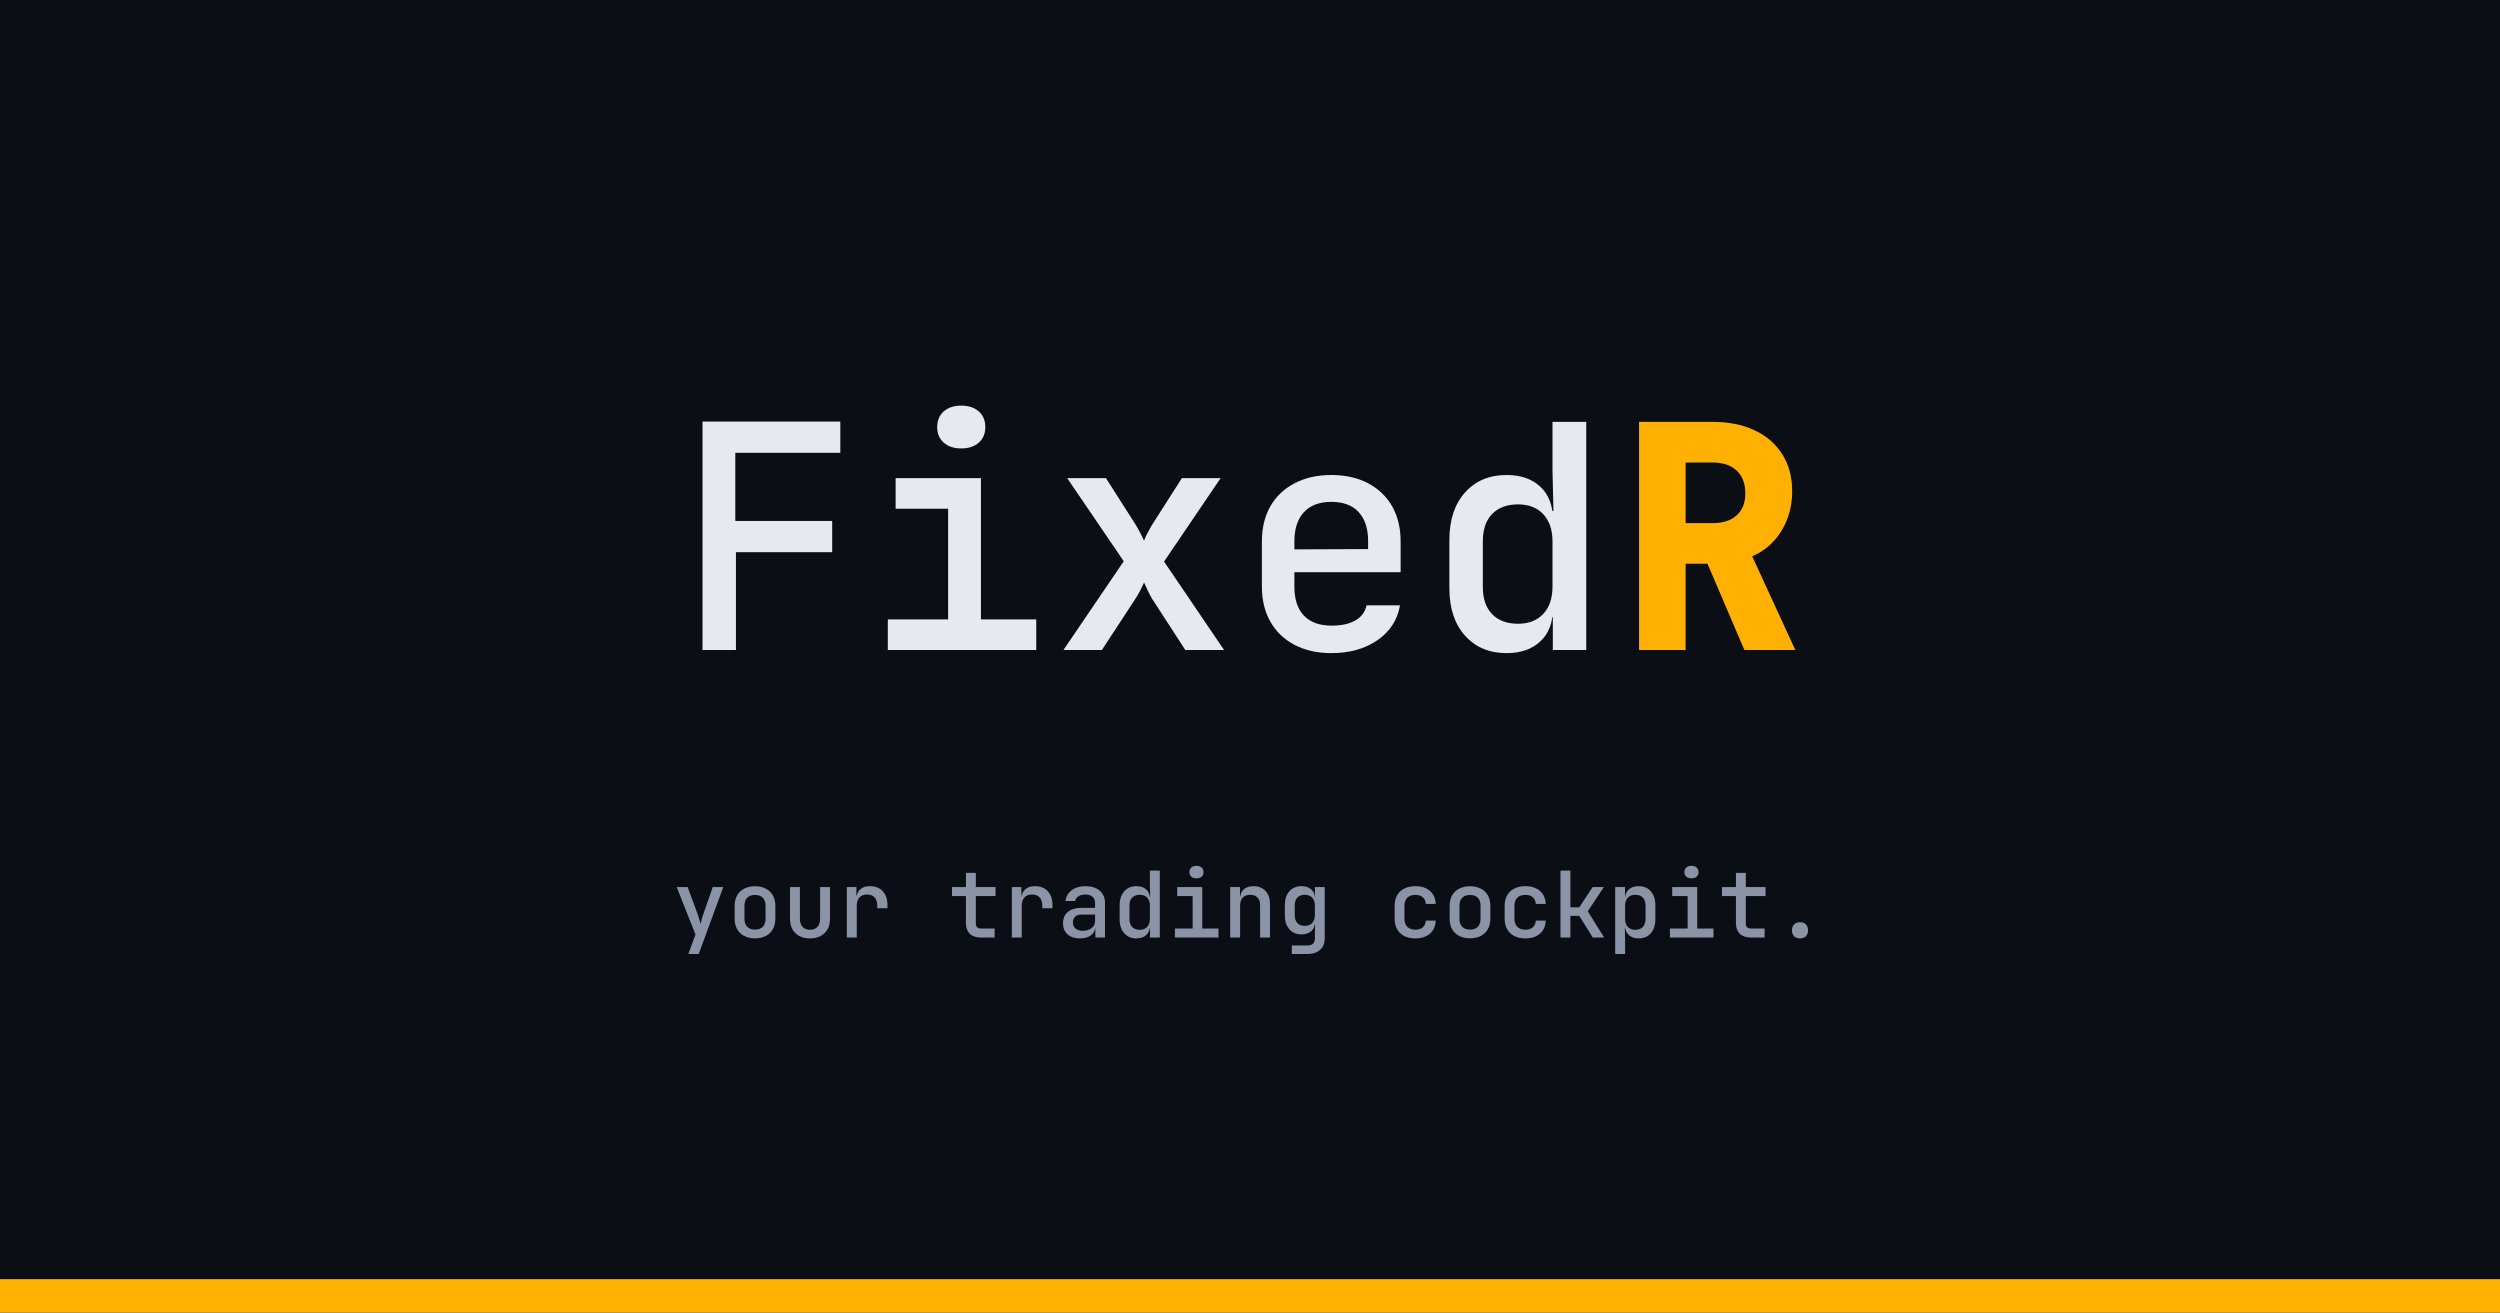
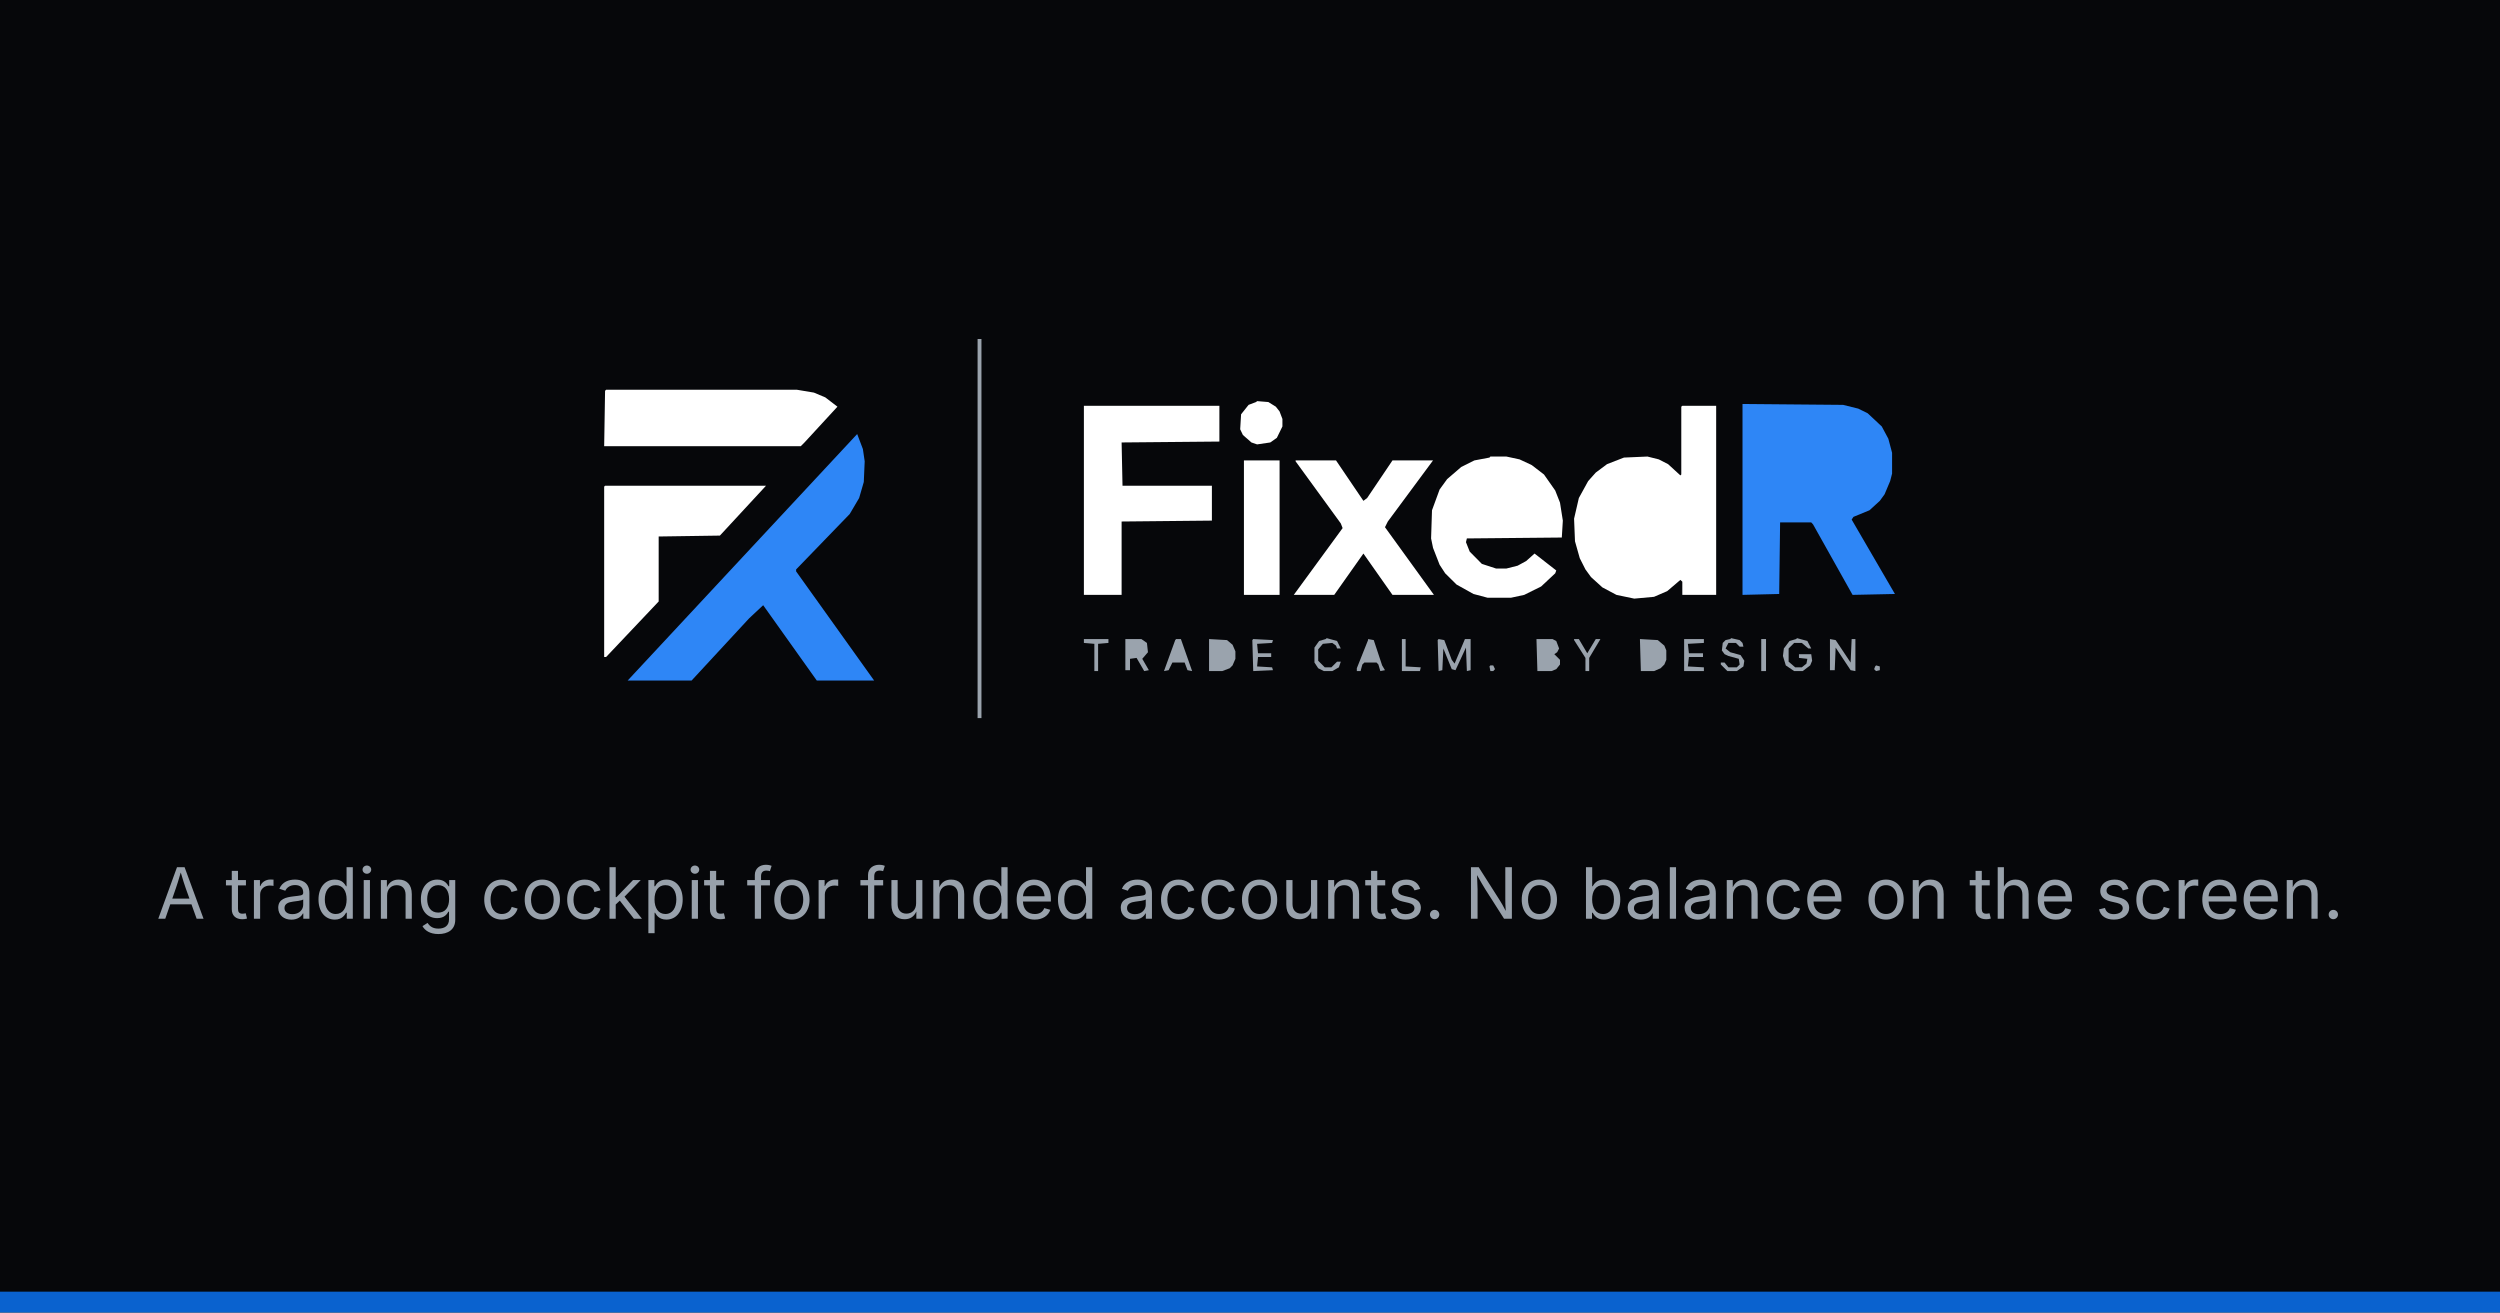
<svg xmlns="http://www.w3.org/2000/svg" viewBox="0 0 1200 630" width="1200" height="630">
-   <rect width="1200" height="630" fill="#0B0E14" />
-   <line x1="0" y1="622" x2="1200" y2="622" stroke="#FFB000" stroke-width="16" />
-   <g transform="translate(315 150)">
-     <g fill="#E6E9F0">
-       <path transform="translate(9.00 162.00) scale(0.15 -0.15)" d="M88 0L88 731L529 731L529 631L193 631L193 413L503 413L503 313L195 313L195 0Z" />
-       <path transform="translate(99.00 162.00) scale(0.15 -0.15)" d="M81 0L81 98L274 98L274 452L106 452L106 550L379 550L379 98L556 98L556 0ZM316 645Q281 645 260 663.5Q239 682 239 713Q239 745 260 763.5Q281 782 316 782Q351 782 372 763.5Q393 745 393 713Q393 682 372 663.5Q351 645 316 645Z" />
-       <path transform="translate(189.00 162.00) scale(0.15 -0.15)" d="M43 0L236 284L55 550L179 550L276 398Q283 386 290 372.5Q297 359 301 350Q304 359 311 372.5Q318 386 325 398L422 550L546 550L365 283L557 0L433 0L326 165Q319 177 312 192Q305 207 301 216Q297 207 289.5 192Q282 177 274 165L166 0Z" />
-       <path transform="translate(279.00 162.00) scale(0.15 -0.15)" d="M300 -10Q233 -10 182.5 16.5Q132 43 105 91Q78 139 78 203L78 347Q78 412 105 459.5Q132 507 182.5 533.5Q233 560 300 560Q368 560 418 533.5Q468 507 495 459.5Q522 412 522 347L522 249L182 249L182 203Q182 142 212.5 110Q243 78 301 78Q348 78 377 94.5Q406 111 413 143L520 143Q508 73 448 31.5Q388 -10 300 -10ZM418 314L418 348Q418 408 388 441Q358 474 300 474Q243 474 212.5 441Q182 408 182 347L182 322L426 323Z" />
-       <path transform="translate(369.00 162.00) scale(0.15 -0.15)" d="M261 -10Q178 -10 128 46Q78 102 78 197L78 352Q78 448 128 504Q178 560 261 560Q329 560 369 522.5Q409 485 409 420L386 445L411 445L408 573L408 730L516 730L516 0L409 0L409 105L386 105L409 130Q409 65 369 27.5Q329 -10 261 -10ZM298 84Q349 84 378.5 115.5Q408 147 408 203L408 347Q408 403 378.5 434.5Q349 466 298 466Q245 466 215 435.5Q185 405 185 347L185 203Q185 145 215 114.5Q245 84 298 84Z" />
-     </g>
-     <g fill="#FFB000">
-       <path transform="translate(462.00 162.00) scale(0.15 -0.15)" d="M65 0L65 730L300 730Q378 730 435 703Q492 676 523.5 626Q555 576 555 508Q555 437 520.5 381Q486 325 427 300L565 0L402 0L284 276L214 276L214 0ZM214 406L300 406Q350 406 377.5 431Q405 456 405 501Q405 548 377.5 574Q350 600 300 600L214 600Z" />
-     </g>
+   <rect width="1200" height="630" fill="#06070a" />
+   <rect x="0" y="620" width="1200" height="10" fill="#0a62cf" />
+   <g transform="translate(290 162.72) scale(0.62)">
+     <path fill="#9aa3ad" d="M289.1 0L292.1 0L292.1 293.5L289.1 293.5L289.1 0.7Z" />
+     <path fill="#ffffff" d="M1.5 39.3L149.3 39.3L162.4 41.5L171.2 45.2L180.6 52.4L155.1 80.1L152.2 83L0 83L0.7 40.1Z" />
+     <path fill="#ffffff" d="M505.5 48.1L514.2 48.8L520 52.4L522.9 56.1L525.1 61.9L525.1 67.7L520.8 76.5L515.7 80.1L505.5 81.6L501.1 80.1L494.5 74.3L492.4 69.9L493.1 58.3L498.9 51L504.7 48.8Z" />
+     <path fill="#ffffff" d="M371.4 51.7L476.3 51.7L476.3 79.4L400.6 80.1L401.3 113.6L470.5 113.6L470.5 140.6L400.6 141.3L400.6 198.1L371.4 198.1L371.4 52.4Z" />
+     <path fill="#ffffff" d="M834.7 51.7L860.9 51.7L860.9 198.1L834.7 198.1L834.7 187.9L833.2 186.5L823 195.2L812.8 199.6L797.5 201L783.7 198.1L772.8 192.3L764 184.3L759.7 178.4L755.3 169.7L751.6 156.6L750.9 139.1L754.6 123.1L761.8 110L767.7 103.4L776.4 96.9L789.5 91.8L807.7 91L816.5 93.2L823.7 96.9L833.2 105.6L833.9 104.9L833.9 52.4ZM800.4 116.5L811.4 116.5L816.5 118L823.7 122.4L829.6 128.9L833.2 137.7L833.9 150L831.8 158.8L828.1 165.3L823 170.4L815 174.8L804.8 176.3L796.8 174.8L792.4 172.6L788.1 169.7L782.2 162.4L778.6 151.5L778.6 140.6L780.8 132.6L784.4 126L788.8 121.6L795.3 118L799.7 117.3Z" />
+     <path fill="#ffffff" d="M686.1 91L698.5 91L708.7 93.2L718.1 97.6L727.6 104.9L736.3 117.3L740 126.7L742.2 140.6L741.4 153.7L667.9 154.4L667.2 157.3L670.1 164.6L679.5 174.1L690.5 177.7L698.5 177.7L707.2 175.5L713.8 171.9L720.3 166.1L737.1 179.2L736.3 181.4L725.4 191.6L712.3 198.1L702.1 200.3L683.9 200.3L673 197.4L659.9 190.1L651.1 181.4L646.8 174.8L641.7 161.7L640.2 154.4L640.9 132.6L646.8 116.5L652.6 108.5L663.5 99.1L673.7 94L685.4 91.8ZM687.5 114.3L696.3 114.3L705.8 118L711.6 123.8L714.5 131.1L714.5 134L667.9 134L671.5 124.5L678.1 118L686.8 115.1Z" />
+     <path fill="#ffffff" d="M495.3 94L522.9 94L522.9 198.1L495.3 198.1L495.3 94.7Z" />
+     <path fill="#ffffff" d="M535.3 94L566.6 94L587.8 125.3L590.7 123.1L610.3 94L641.7 94L606.7 141.3L604.5 145.7L642.4 198.1L610.3 198.1L587.8 166.1L565.2 198.1L533.9 198.1L571.7 146.4L570.3 142.8L535.3 94.7Z" />
+     <path fill="#ffffff" d="M0.7 113.6L125.3 113.6L89.6 152.2L42.2 152.9L42.2 203.2L1.5 246.2L0 246.2L0 114.3Z" />
+     <path fill="#9aa3ad" d="M559.4 231.6L567.4 233.8L570.3 239.6L567.4 239.6L566.6 237.4L563.7 235.3L556.4 236L552.8 240.3L552.8 249.1L557.9 254.2L563 254.2L567.4 249.8L570.3 249.8L568.8 254.2L563.7 257.1L557.2 257.1L552.8 254.9L549.9 250.5L549.9 238.9L553.5 233.8L558.6 232.3Z" />
+     <path fill="#9aa3ad" d="M872.5 231.6L879.1 233.1L881.3 235.3L882 238.2L879.1 238.2L876.2 235.3L870.4 235.3L868.2 239.6L871.8 242.5L879.8 244.7L882.7 249.1L882 253.5L876.9 257.1L869.6 257.1L864.5 252L864.5 250.5L867.4 250.5L870.4 254.2L876.9 254.2L879.1 252L878.4 247.6L870.4 245.4L867.4 244L865.3 241.1L866 235.3L868.2 233.1L871.8 232.3Z" />
+     <path fill="#9aa3ad" d="M923.5 231.6L931.5 233.8L934.5 239.6L932.3 239.6L927.2 235.3L921.3 235.3L917 239.6L917 249.8L922.1 254.2L927.2 254.2L930.8 251.3L931.5 247.6L925 246.9L925 244L934.5 244L935.2 249.1L933.7 252.7L927.9 257.1L921.3 257.1L914.8 252.7L912.6 245.4L913.3 239.6L917.7 233.8L922.8 232.3Z" />
+     <path fill="#9aa3ad" d="M371.4 232.3L390.4 232.3L390.4 235.3L382.4 236L382.4 257.1L379.5 257.1L379.5 236L371.4 235.3L371.4 233.1Z" />
+     <path fill="#9aa3ad" d="M403.5 232.3L415.9 232.3L420.2 235.3L421 242.5L416.6 247.6L421.7 256.4L418.1 257.1L412.2 246.9L407.1 247.6L407.1 256.4L403.5 256.4L403.5 233.1ZM407.9 236L415.1 236L417.3 238.2L417.3 241.1L415.9 243.3L407.9 244L407.9 236.7Z" />
+     <path fill="#9aa3ad" d="M442.8 232.3L446.5 232.3L455.2 257.1L451.6 256.4L449.4 250.5L439.9 250.5L437 256.4L433.4 257.1L442.1 233.1ZM444.3 238.2L447.2 245.4L447.2 246.9L441.4 246.9L444.3 238.9Z" />
+     <path fill="#9aa3ad" d="M468.3 232.3L482.2 233.1L486.5 236.7L488.7 241.8L488.7 247.6L486.5 252.7L484.3 254.9L478.5 257.1L468.3 257.1L468.3 233.1ZM472 236L480.7 236.7L482.9 238.2L484.3 241.1L483.6 249.8L478.5 253.5L472 253.5L472 236.7Z" />
+     <path fill="#9aa3ad" d="M502.5 232.3L517.8 233.1L517.1 235.3L505.5 236L506.2 243.3L516.4 243.3L516.4 246.2L506.2 246.2L505.5 253.5L517.1 254.2L517.8 256.4L502.5 257.1L501.8 233.1Z" />
+     <path fill="#9aa3ad" d="M591.4 232.3L595.8 233.1L602.3 252.7L604.5 256.4L600.9 257.1L599.4 252L598 250.5L588.5 250.5L587 252L585.6 257.1L582.7 257.1L582.7 254.9L591.4 233.1ZM593.6 238.2L596.5 246.9L589.9 246.9L592.9 238.9Z" />
+     <path fill="#9aa3ad" d="M617.6 232.3L620.5 232.3L620.5 253.5L632.2 254.2L631.5 257.1L617.6 257.1L617.6 233.1Z" />
+     <path fill="#9aa3ad" d="M646 232.3L650.4 233.1L656.2 248.4L658.4 251.3L666.4 232.3L670.8 232.3L670.8 256.4L667.9 257.1L667.2 238.9L659.1 256.4L656.2 255.6L649.7 239.6L648.9 256.4L646 257.1L645.3 233.1Z" />
+     <path fill="#9aa3ad" d="M721.8 232.3L734.2 232.3L737.1 233.8L739.3 239.6L737.8 242.5L735.6 244L740 248.4L740 252L737.1 255.6L733.4 257.1L722.5 257.1L721.8 233.1ZM726.1 236L733.4 236L734.9 237.4L734.9 240.3L733.4 241.8L726.1 241.8L726.1 236.7ZM726.1 246.2L732 246.2L735.6 248.4L734.9 252.7L726.1 253.5L726.1 246.9Z" />
+     <path fill="#9aa3ad" d="M750.9 232.3L754.6 232.3L761.1 243.3L767.7 232.3L771.3 232.3L762.6 246.9L762.6 257.1L759.7 257.1L759.7 246.9L750.9 233.1Z" />
+     <path fill="#9aa3ad" d="M801.9 232.3L815.7 233.1L820.8 237.4L822.3 241.1L822.3 248.4L820.8 252L817.9 254.9L812.8 257.1L802.6 257.1L801.9 233.1ZM806.3 236L812.8 236L815.7 237.4L817.9 240.3L817.9 248.4L816.5 251.3L812.8 253.5L806.3 253.5L806.3 236.7Z" />
+     <path fill="#9aa3ad" d="M836.1 232.3L851.4 232.3L851.4 235.3L839 236L839.8 243.3L850.7 243.3L850.7 246.2L839.8 246.2L839 253.5L851.4 254.2L851.4 257.1L836.1 257.1L836.1 233.1Z" />
+     <path fill="#9aa3ad" d="M895.8 232.3L899.5 232.3L899.5 257.1L895.8 257.1L895.8 233.1Z" />
+     <path fill="#9aa3ad" d="M949 232.3L953.4 233.1L965 250.5L965.8 232.3L968.7 232.3L968.7 257.1L965 256.4L953.4 238.9L952.7 256.4L949 256.4L949 233.1Z" />
+     <path fill="#9aa3ad" d="M686.1 252.7L688.3 252.7L689.7 255.6L688.3 257.1L686.1 257.1L685.4 253.5Z" />
+     <path fill="#9aa3ad" d="M984.7 252.7L987.6 253.5L987.6 256.4L984.7 257.1L983.2 255.6L984 253.5Z" />
+     <path fill="#2e86f6" d="M881.3 50.3L959.2 51L970.9 53.9L978.2 57.5L989.1 67.7L994.2 77.2L997.1 88.1L997.1 104.2L995.6 110L991.3 120.2L987.6 125.3L979.6 132.6L967.2 137.7L965.8 139.8L999.3 197.4L966.5 198.1L935.9 143.5L934.5 142L910.4 142L909.7 197.4L881.3 198.1L881.3 51ZM910.4 77.2L954.8 77.9L960.7 80.8L965.8 85.9L968 91.8L968 100.5L965 107.1L961.4 111.4L954.8 115.1L948.3 116.5L910.4 116.5L910.4 77.9Z" />
+     <path fill="#2e86f6" d="M195.9 73.6L200.3 85.2L201.7 94.7L201 110.7L197.4 123.1L190.1 135.5L148.6 178.4L148.6 179.9L209 264.4L164.6 264.4L123.1 206.1L112.2 216.3L67.7 264.4L18.2 264.4L195.2 74.3Z" />
  </g>
-   <g fill="#8B93A7">
-     <path transform="translate(322.80 450.00) scale(0.044 -0.044)" d="M172 -180L251 32L46 550L165 550L280 240Q287 220 294 192Q301 164 306 146Q310 164 317 192Q324 220 331 240L439 550L554 550L286 -180Z" />
-     <path transform="translate(349.20 450.00) scale(0.044 -0.044)" d="M300 -9Q232 -9 182 17Q132 43 105 91Q78 139 78 204L78 346Q78 412 105 459.5Q132 507 182 533Q232 559 300 559Q368 559 418 533Q468 507 495 459.5Q522 412 522 346L522 204Q522 139 495 91Q468 43 418 17Q368 -9 300 -9ZM300 86Q355 86 385 116.5Q415 147 415 204L415 346Q415 404 385 434Q355 464 300 464Q246 464 215.5 434Q185 404 185 346L185 204Q185 147 215.5 116.5Q246 86 300 86Z" />
-     <path transform="translate(375.60 450.00) scale(0.044 -0.044)" d="M299 -10Q200 -10 141 47.5Q82 105 82 204L82 550L190 550L190 204Q190 147 219 115.5Q248 84 299 84Q351 84 380.5 115.5Q410 147 410 204L410 550L518 550L518 204Q518 105 458.5 47.5Q399 -10 299 -10Z" />
-     <path transform="translate(402.00 450.00) scale(0.044 -0.044)" d="M102 0L102 550L206 550L206 445L232 445L199 380Q199 469 238 514.5Q277 560 354 560Q442 560 493.5 505.5Q545 451 545 356L545 319L434 319L434 347Q434 406 404.5 437.5Q375 469 322 469Q269 469 239.5 437Q210 405 210 347L210 0Z" />
-     <path transform="translate(454.80 450.00) scale(0.044 -0.044)" d="M360 0Q285 0 243 41Q201 82 201 155L201 452L49 452L49 550L201 550L201 705L309 705L309 550L524 550L524 452L309 452L309 155Q309 98 364 98L514 98L514 0Z" />
-     <path transform="translate(481.20 450.00) scale(0.044 -0.044)" d="M102 0L102 550L206 550L206 445L232 445L199 380Q199 469 238 514.5Q277 560 354 560Q442 560 493.5 505.5Q545 451 545 356L545 319L434 319L434 347Q434 406 404.5 437.5Q375 469 322 469Q269 469 239.5 437Q210 405 210 347L210 0Z" />
-     <path transform="translate(507.60 450.00) scale(0.044 -0.044)" d="M245 -10Q159 -10 109.5 34.5Q60 79 60 156Q60 234 112.5 278.5Q165 323 257 323L410 323L410 374Q410 419 382 444Q354 469 303 469Q258 469 228 449.5Q198 430 193 398L87 398Q96 472 155.5 516Q215 560 306 560Q404 560 461 510.5Q518 461 518 376L518 0L413 0L413 101L395 101L413 121Q413 61 367 25.5Q321 -10 245 -10ZM277 73Q335 73 372.5 102.5Q410 132 410 178L410 250L259 250Q217 250 192.5 227Q168 204 168 164Q168 122 197 97.5Q226 73 277 73Z" />
-     <path transform="translate(534.00 450.00) scale(0.044 -0.044)" d="M261 -10Q178 -10 128 46Q78 102 78 197L78 352Q78 448 128 504Q178 560 261 560Q329 560 369 522.5Q409 485 409 420L386 445L411 445L408 573L408 730L516 730L516 0L409 0L409 105L386 105L409 130Q409 65 369 27.5Q329 -10 261 -10ZM298 84Q349 84 378.5 115.5Q408 147 408 203L408 347Q408 403 378.5 434.5Q349 466 298 466Q245 466 215 435.5Q185 405 185 347L185 203Q185 145 215 114.5Q245 84 298 84Z" />
-     <path transform="translate(560.40 450.00) scale(0.044 -0.044)" d="M81 0L81 98L274 98L274 452L106 452L106 550L379 550L379 98L556 98L556 0ZM316 645Q281 645 260 663.5Q239 682 239 713Q239 745 260 763.5Q281 782 316 782Q351 782 372 763.5Q393 745 393 713Q393 682 372 663.5Q351 645 316 645Z" />
-     <path transform="translate(586.80 450.00) scale(0.044 -0.044)" d="M84 0L84 550L191 550L191 445L217 445L191 420Q191 486 230 523Q269 560 338 560Q420 560 469 507.5Q518 455 518 366L518 0L410 0L410 354Q410 408 381 437Q352 466 302 466Q251 466 221.5 435.5Q192 405 192 347L192 0Z" />
-     <path transform="translate(613.20 450.00) scale(0.044 -0.044)" d="M156 -180L156 -87L325 -87Q367 -87 387.5 -67Q408 -47 408 -8L408 47L410 149L387 149L409 169Q409 106 369.5 70Q330 34 263 34Q178 34 129 90Q80 146 80 241L80 353Q80 448 129 504Q178 560 263 560Q330 560 369.5 523.5Q409 487 409 424L387 445L409 445L408 550L515 550L515 -10Q515 -89 465 -134.5Q415 -180 326 -180ZM298 127Q349 127 378.5 158.5Q408 190 408 246L408 347Q408 403 378.5 434.5Q349 466 298 466Q245 466 216.5 435.5Q188 405 188 347L188 246Q188 189 216.5 158Q245 127 298 127Z" />
-     <path transform="translate(666.00 450.00) scale(0.044 -0.044)" d="M304 -10Q236 -10 184.5 15.5Q133 41 105.5 89.5Q78 138 78 203L78 347Q78 413 105.5 461Q133 509 184.5 534.5Q236 560 304 560Q403 560 463 508Q523 456 526 366L418 366Q415 413 385 439Q355 465 304 465Q249 465 217 434.5Q185 404 185 348L185 203Q185 147 217 116Q249 85 304 85Q355 85 385 111Q415 137 418 184L526 184Q523 94 463 42Q403 -10 304 -10Z" />
-     <path transform="translate(692.40 450.00) scale(0.044 -0.044)" d="M300 -9Q232 -9 182 17Q132 43 105 91Q78 139 78 204L78 346Q78 412 105 459.5Q132 507 182 533Q232 559 300 559Q368 559 418 533Q468 507 495 459.5Q522 412 522 346L522 204Q522 139 495 91Q468 43 418 17Q368 -9 300 -9ZM300 86Q355 86 385 116.5Q415 147 415 204L415 346Q415 404 385 434Q355 464 300 464Q246 464 215.5 434Q185 404 185 346L185 204Q185 147 215.5 116.5Q246 86 300 86Z" />
-     <path transform="translate(718.80 450.00) scale(0.044 -0.044)" d="M304 -10Q236 -10 184.5 15.5Q133 41 105.5 89.5Q78 138 78 203L78 347Q78 413 105.5 461Q133 509 184.5 534.5Q236 560 304 560Q403 560 463 508Q523 456 526 366L418 366Q415 413 385 439Q355 465 304 465Q249 465 217 434.5Q185 404 185 348L185 203Q185 147 217 116Q249 85 304 85Q355 85 385 111Q415 137 418 184L526 184Q523 94 463 42Q403 -10 304 -10Z" />
-     <path transform="translate(745.20 450.00) scale(0.044 -0.044)" d="M87 0L87 730L195 730L195 329L292 329L438 550L560 550L385 286L563 0L439 0L292 236L195 236L195 0Z" />
-     <path transform="translate(771.60 450.00) scale(0.044 -0.044)" d="M84 -180L84 550L191 550L191 445L214 445L191 420Q191 485 231.5 522.5Q272 560 340 560Q423 560 472.5 504.5Q522 449 522 353L522 198Q522 134 499.5 87.5Q477 41 436.5 15.5Q396 -10 340 -10Q273 -10 232 27.5Q191 65 191 130L214 105L189 105L192 -23L192 -180ZM303 84Q356 84 385.5 114.5Q415 145 415 203L415 347Q415 405 385.5 435.5Q356 466 303 466Q252 466 222 434.5Q192 403 192 347L192 203Q192 147 222 115.5Q252 84 303 84Z" />
-     <path transform="translate(798.00 450.00) scale(0.044 -0.044)" d="M81 0L81 98L274 98L274 452L106 452L106 550L379 550L379 98L556 98L556 0ZM316 645Q281 645 260 663.5Q239 682 239 713Q239 745 260 763.5Q281 782 316 782Q351 782 372 763.5Q393 745 393 713Q393 682 372 663.5Q351 645 316 645Z" />
-     <path transform="translate(824.40 450.00) scale(0.044 -0.044)" d="M360 0Q285 0 243 41Q201 82 201 155L201 452L49 452L49 550L201 550L201 705L309 705L309 550L524 550L524 452L309 452L309 155Q309 98 364 98L514 98L514 0Z" />
-     <path transform="translate(850.80 450.00) scale(0.044 -0.044)" d="M300 -10Q260 -10 236 13.5Q212 37 212 77Q212 118 236 142.5Q260 167 300 167Q341 167 364.5 142.5Q388 118 388 77Q388 37 364.5 13.5Q341 -10 300 -10Z" />
-   </g>
+   <text x="600" y="441" text-anchor="middle" font-family="system-ui, -apple-system, Segoe UI, sans-serif" font-size="34" font-weight="400" fill="#98a1ab">A trading cockpit for funded accounts. No balance on the screen.</text>
</svg>
